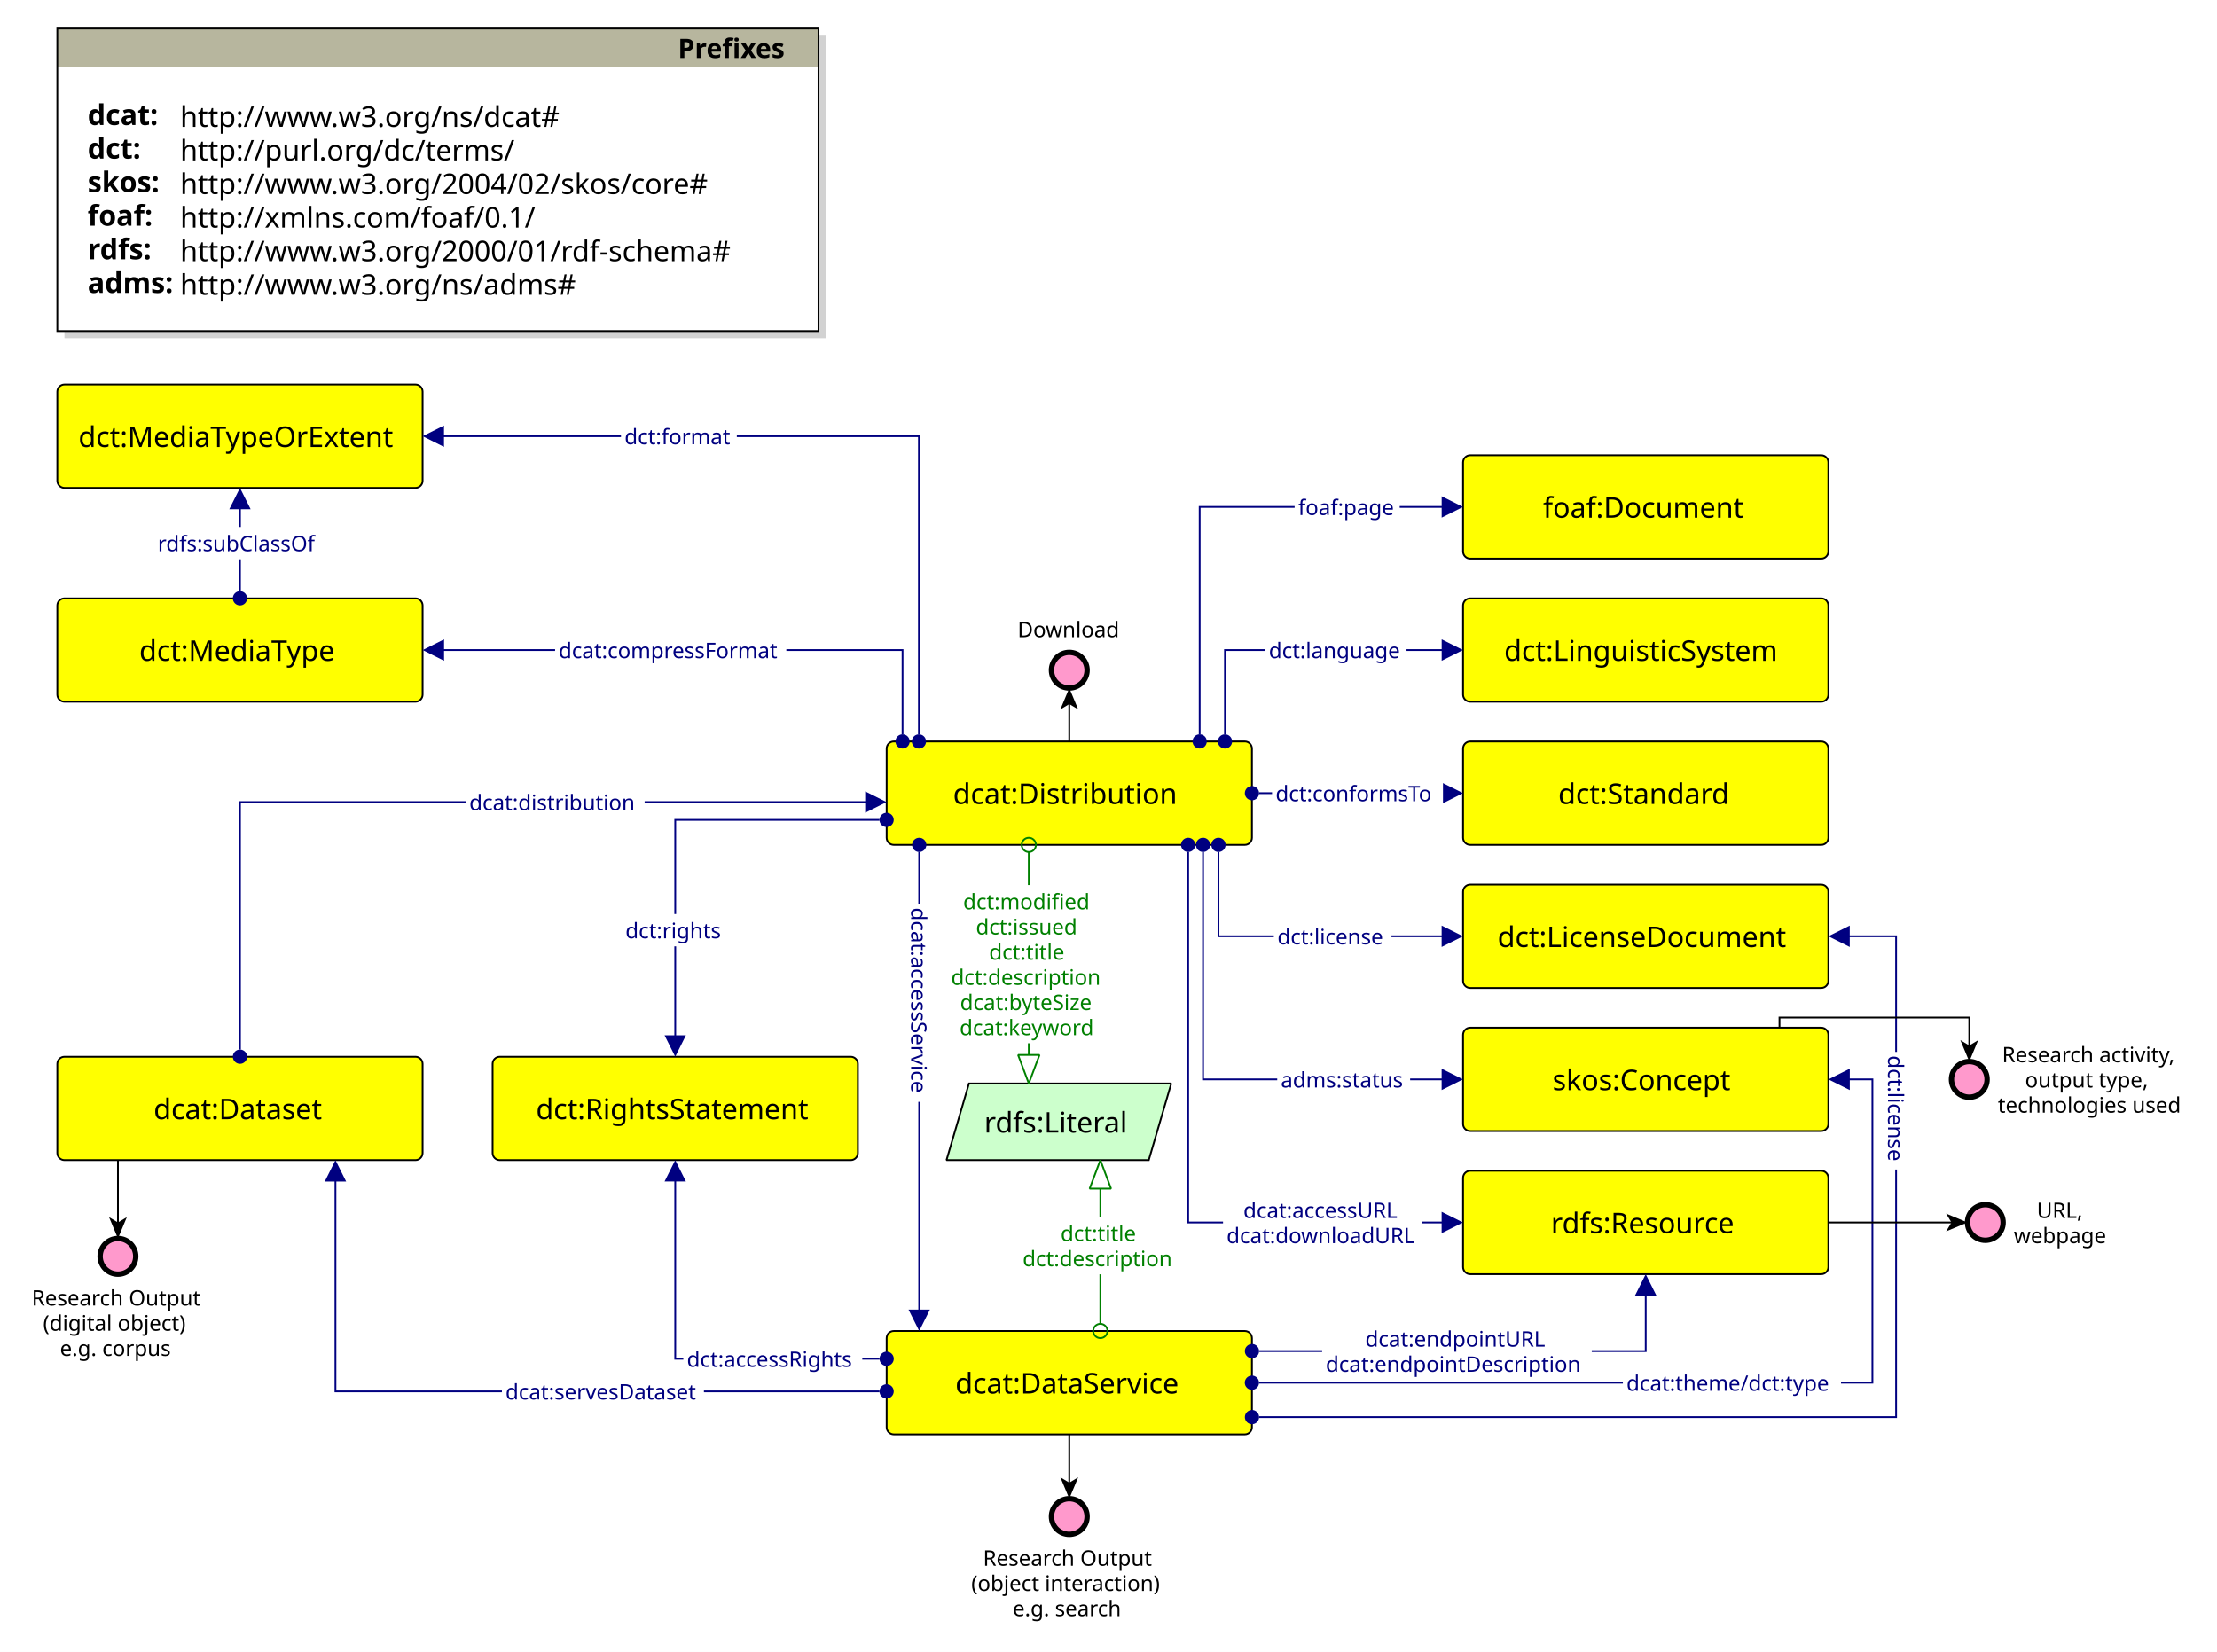
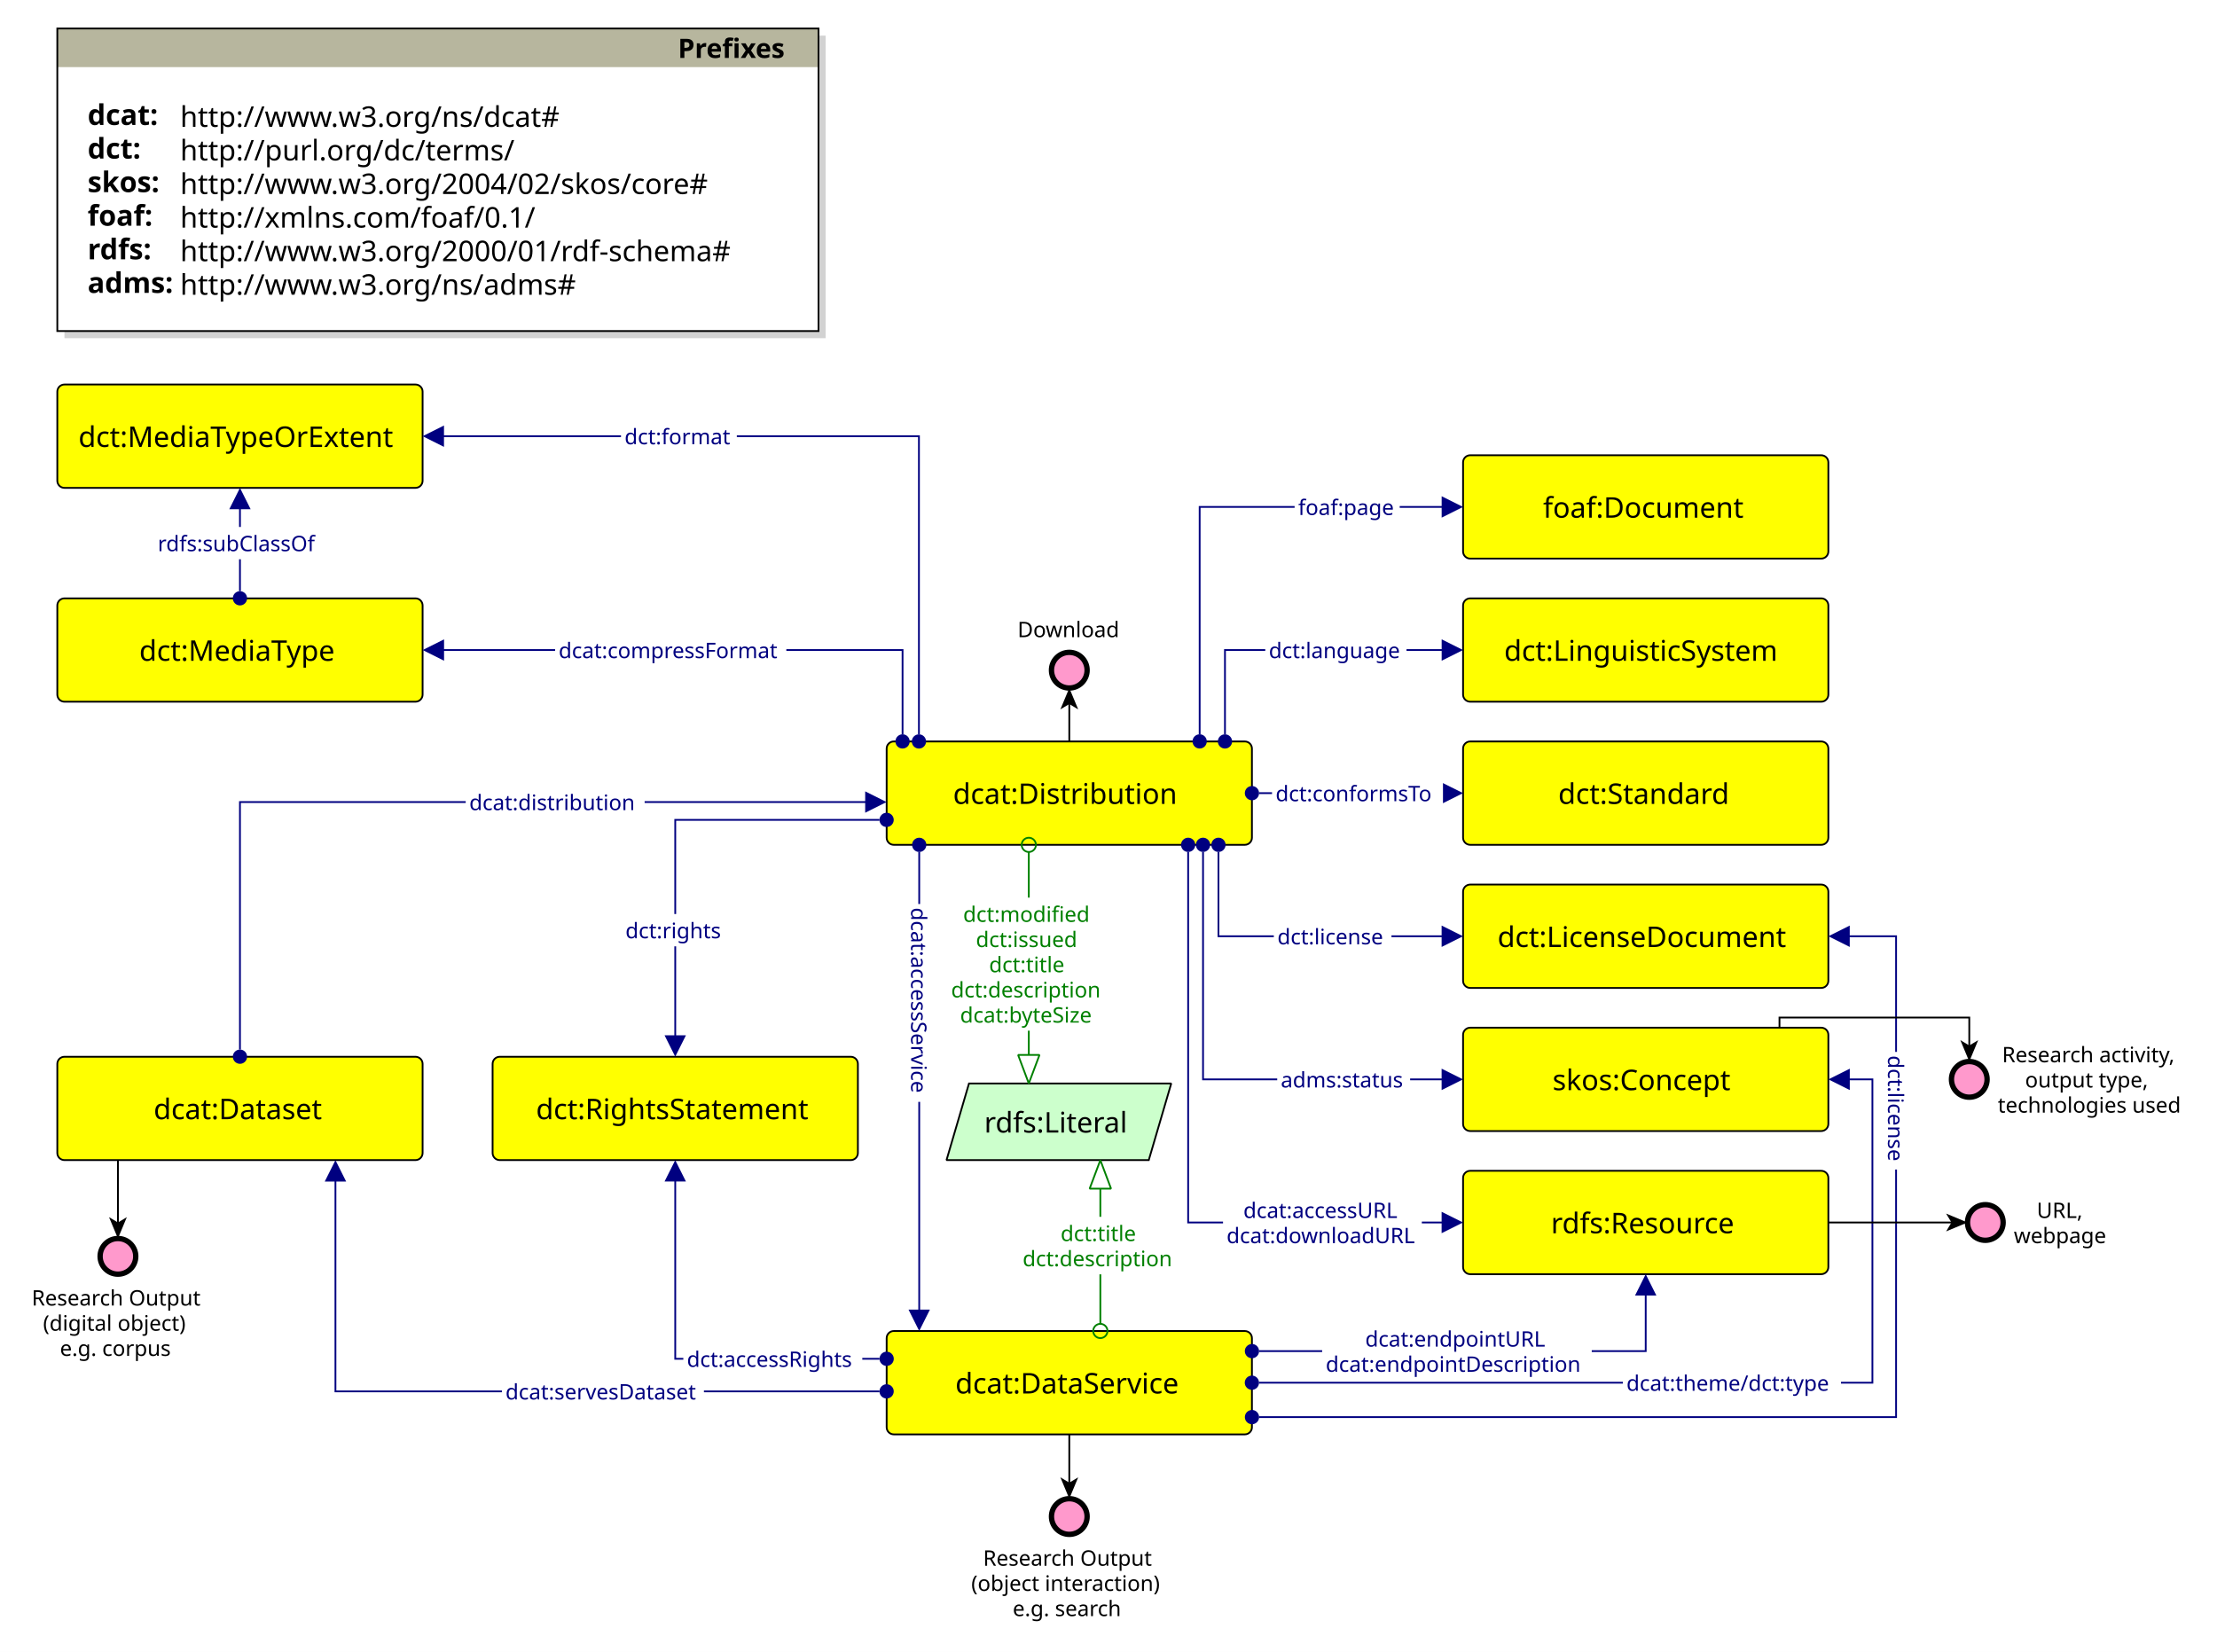
<svg xmlns="http://www.w3.org/2000/svg" fill-opacity="1" color-rendering="auto" color-interpolation="auto" text-rendering="auto" stroke="black" stroke-linecap="square" width="1244" stroke-miterlimit="10" shape-rendering="auto" stroke-opacity="1" fill="black" stroke-dasharray="none" font-weight="normal" stroke-width="1" height="927" font-family="'Dialog'" font-style="normal" stroke-linejoin="miter" font-size="12px" stroke-dashoffset="0" image-rendering="auto">
  <defs id="genericDefs" />
  <g>
    <defs id="defs1">
      <clipPath clipPathUnits="userSpaceOnUse" id="clipPath1">
        <path d="M0 0 L1244 0 L1244 927 L0 927 L0 0 Z" />
      </clipPath>
      <clipPath clipPathUnits="userSpaceOnUse" id="clipPath2">
        <path d="M80 -62 L1324 -62 L1324 865 L80 865 L80 -62 Z" />
      </clipPath>
      <clipPath clipPathUnits="userSpaceOnUse" id="clipPath3">
        <path d="M-507.288 524.856 L-507.288 -719.144 L419.712 -719.144 L419.712 524.856 L-507.288 524.856 Z" />
      </clipPath>
      <clipPath clipPathUnits="userSpaceOnUse" id="clipPath4">
        <path d="M-590.28 1072.997 L-590.28 -171.003 L336.72 -171.003 L336.72 1072.997 L-590.28 1072.997 Z" />
      </clipPath>
      <clipPath clipPathUnits="userSpaceOnUse" id="clipPath5">
        <path d="M76 -66 L1320 -66 L1320 861 L76 861 L76 -66 Z" />
      </clipPath>
    </defs>
    <g fill="white" text-rendering="geometricPrecision" shape-rendering="geometricPrecision" transform="translate(-80,62)" stroke="white">
      <rect x="80" width="1244" height="927" y="-62" clip-path="url(#clipPath2)" stroke="none" />
    </g>
    <g fill="yellow" text-rendering="geometricPrecision" shape-rendering="geometricPrecision" transform="matrix(1,0,0,1,-80,62)" stroke="yellow">
      <rect x="112.162" y="531" clip-path="url(#clipPath2)" width="204.968" rx="4" ry="4" height="58" stroke="none" />
    </g>
    <g font-size="16px" stroke-linecap="butt" transform="matrix(1,0,0,1,-80,62)" text-rendering="geometricPrecision" font-family="sans-serif" shape-rendering="geometricPrecision" stroke-miterlimit="1.45">
      <text x="166.225" xml:space="preserve" y="566.047" clip-path="url(#clipPath2)" stroke="none">dcat:Dataset</text>
      <rect x="112.162" y="531" clip-path="url(#clipPath2)" fill="none" width="204.968" rx="4" ry="4" height="58" />
    </g>
    <g fill="yellow" text-rendering="geometricPrecision" shape-rendering="geometricPrecision" transform="matrix(1,0,0,1,-80,62)" stroke="yellow">
      <rect x="577.516" y="354.075" clip-path="url(#clipPath2)" width="204.968" rx="4" ry="4" height="58" stroke="none" />
    </g>
    <g font-size="16px" stroke-linecap="butt" transform="matrix(1,0,0,1,-80,62)" text-rendering="geometricPrecision" font-family="sans-serif" shape-rendering="geometricPrecision" stroke-miterlimit="1.45">
      <text x="614.781" xml:space="preserve" y="389.122" clip-path="url(#clipPath2)" stroke="none">dcat:Distribution</text>
      <rect x="577.516" y="354.075" clip-path="url(#clipPath2)" fill="none" width="204.968" rx="4" ry="4" height="58" />
    </g>
    <g fill="yellow" text-rendering="geometricPrecision" shape-rendering="geometricPrecision" transform="matrix(1,0,0,1,-80,62)" stroke="yellow">
      <rect x="577.516" y="684.911" clip-path="url(#clipPath2)" width="204.968" rx="4" ry="4" height="58" stroke="none" />
    </g>
    <g font-size="16px" stroke-linecap="butt" transform="matrix(1,0,0,1,-80,62)" text-rendering="geometricPrecision" font-family="sans-serif" shape-rendering="geometricPrecision" stroke-miterlimit="1.45">
      <text x="616.059" xml:space="preserve" y="719.958" clip-path="url(#clipPath2)" stroke="none">dcat:DataService</text>
      <rect x="577.516" y="684.911" clip-path="url(#clipPath2)" fill="none" width="204.968" rx="4" ry="4" height="58" />
    </g>
    <g fill="yellow" text-rendering="geometricPrecision" shape-rendering="geometricPrecision" transform="matrix(1,0,0,1,-80,62)" stroke="yellow">
      <rect x="900.955" y="514.694" clip-path="url(#clipPath2)" width="204.968" rx="4" ry="4" height="58" stroke="none" />
    </g>
    <g font-size="16px" stroke-linecap="butt" transform="matrix(1,0,0,1,-80,62)" text-rendering="geometricPrecision" font-family="sans-serif" shape-rendering="geometricPrecision" stroke-miterlimit="1.45">
      <text x="951.166" xml:space="preserve" y="549.741" clip-path="url(#clipPath2)" stroke="none">skos:Concept</text>
      <rect x="900.955" y="514.694" clip-path="url(#clipPath2)" fill="none" width="204.968" rx="4" ry="4" height="58" />
    </g>
    <g fill="yellow" text-rendering="geometricPrecision" shape-rendering="geometricPrecision" transform="matrix(1,0,0,1,-80,62)" stroke="yellow">
      <rect x="900.955" y="434.382" clip-path="url(#clipPath2)" width="204.968" rx="4" ry="4" height="58" stroke="none" />
    </g>
    <g font-size="16px" stroke-linecap="butt" transform="matrix(1,0,0,1,-80,62)" text-rendering="geometricPrecision" font-family="sans-serif" shape-rendering="geometricPrecision" stroke-miterlimit="1.45">
      <text x="920.299" xml:space="preserve" y="469.428" clip-path="url(#clipPath2)" stroke="none">dct:LicenseDocument</text>
      <rect x="900.955" y="434.382" clip-path="url(#clipPath2)" fill="none" width="204.968" rx="4" ry="4" height="58" />
    </g>
    <g fill="yellow" text-rendering="geometricPrecision" shape-rendering="geometricPrecision" transform="matrix(1,0,0,1,-80,62)" stroke="yellow">
      <rect x="900.955" y="595.006" clip-path="url(#clipPath2)" width="204.968" rx="4" ry="4" height="58" stroke="none" />
    </g>
    <g font-size="16px" stroke-linecap="butt" transform="matrix(1,0,0,1,-80,62)" text-rendering="geometricPrecision" font-family="sans-serif" shape-rendering="geometricPrecision" stroke-miterlimit="1.45">
      <text x="950.279" xml:space="preserve" y="630.053" clip-path="url(#clipPath2)" stroke="none">rdfs:Resource</text>
      <rect x="900.955" y="595.006" clip-path="url(#clipPath2)" fill="none" width="204.968" rx="4" ry="4" height="58" />
    </g>
    <g fill="rgb(204,255,204)" text-rendering="geometricPrecision" shape-rendering="geometricPrecision" transform="matrix(1,0,0,1,-80,62)" stroke="rgb(204,255,204)">
      <path d="M623.718 546 L737.203 546 L724.594 589 L611.108 589 Z" fill-rule="evenodd" clip-path="url(#clipPath2)" stroke="none" />
    </g>
    <g font-size="16px" stroke-linecap="butt" transform="matrix(1,0,0,1,-80,62)" text-rendering="geometricPrecision" font-family="sans-serif" shape-rendering="geometricPrecision" stroke-miterlimit="1.45">
      <text x="632.265" xml:space="preserve" y="573.547" clip-path="url(#clipPath2)" stroke="none">rdfs:Literal</text>
      <path fill="none" d="M623.718 546 L737.203 546 L724.594 589 L611.108 589 Z" fill-rule="evenodd" clip-path="url(#clipPath2)" />
    </g>
    <g fill="yellow" text-rendering="geometricPrecision" shape-rendering="geometricPrecision" transform="matrix(1,0,0,1,-80,62)" stroke="yellow">
      <rect x="112.162" y="153.769" clip-path="url(#clipPath2)" width="204.968" rx="4" ry="4" height="58" stroke="none" />
    </g>
    <g font-size="16px" stroke-linecap="butt" transform="matrix(1,0,0,1,-80,62)" text-rendering="geometricPrecision" font-family="sans-serif" shape-rendering="geometricPrecision" stroke-miterlimit="1.45">
      <text x="124.01" xml:space="preserve" y="188.816" clip-path="url(#clipPath2)" stroke="none">dct:MediaTypeOrExtent</text>
      <rect x="112.162" y="153.769" clip-path="url(#clipPath2)" fill="none" width="204.968" rx="4" ry="4" height="58" />
    </g>
    <g fill="yellow" text-rendering="geometricPrecision" shape-rendering="geometricPrecision" transform="matrix(1,0,0,1,-80,62)" stroke="yellow">
      <rect x="900.955" y="193.463" clip-path="url(#clipPath2)" width="204.968" rx="4" ry="4" height="58" stroke="none" />
    </g>
    <g font-size="16px" stroke-linecap="butt" transform="matrix(1,0,0,1,-80,62)" text-rendering="geometricPrecision" font-family="sans-serif" shape-rendering="geometricPrecision" stroke-miterlimit="1.45">
      <text x="945.842" xml:space="preserve" y="228.51" clip-path="url(#clipPath2)" stroke="none">foaf:Document</text>
      <rect x="900.955" y="193.463" clip-path="url(#clipPath2)" fill="none" width="204.968" rx="4" ry="4" height="58" />
    </g>
    <g fill="yellow" text-rendering="geometricPrecision" shape-rendering="geometricPrecision" transform="matrix(1,0,0,1,-80,62)" stroke="yellow">
      <rect x="900.955" y="273.769" clip-path="url(#clipPath2)" width="204.968" rx="4" ry="4" height="58" stroke="none" />
    </g>
    <g font-size="16px" stroke-linecap="butt" transform="matrix(1,0,0,1,-80,62)" text-rendering="geometricPrecision" font-family="sans-serif" shape-rendering="geometricPrecision" stroke-miterlimit="1.45">
      <text x="924.01" xml:space="preserve" y="308.816" clip-path="url(#clipPath2)" stroke="none">dct:LinguisticSystem</text>
      <rect x="900.955" y="273.769" clip-path="url(#clipPath2)" fill="none" width="204.968" rx="4" ry="4" height="58" />
    </g>
    <g fill="yellow" text-rendering="geometricPrecision" shape-rendering="geometricPrecision" transform="matrix(1,0,0,1,-80,62)" stroke="yellow">
      <rect x="900.955" y="354.075" clip-path="url(#clipPath2)" width="204.968" rx="4" ry="4" height="58" stroke="none" />
    </g>
    <g font-size="16px" stroke-linecap="butt" transform="matrix(1,0,0,1,-80,62)" text-rendering="geometricPrecision" font-family="sans-serif" shape-rendering="geometricPrecision" stroke-miterlimit="1.45">
      <text x="954.338" xml:space="preserve" y="389.122" clip-path="url(#clipPath2)" stroke="none">dct:Standard</text>
      <rect x="900.955" y="354.075" clip-path="url(#clipPath2)" fill="none" width="204.968" rx="4" ry="4" height="58" />
    </g>
    <g fill="yellow" text-rendering="geometricPrecision" shape-rendering="geometricPrecision" transform="matrix(1,0,0,1,-80,62)" stroke="yellow">
      <rect x="112.162" y="273.769" clip-path="url(#clipPath2)" width="204.968" rx="4" ry="4" height="58" stroke="none" />
    </g>
    <g font-size="16px" stroke-linecap="butt" transform="matrix(1,0,0,1,-80,62)" text-rendering="geometricPrecision" font-family="sans-serif" shape-rendering="geometricPrecision" stroke-miterlimit="1.45">
      <text x="158.146" xml:space="preserve" y="308.816" clip-path="url(#clipPath2)" stroke="none">dct:MediaType</text>
      <rect x="112.162" y="273.769" clip-path="url(#clipPath2)" fill="none" width="204.968" rx="4" ry="4" height="58" />
    </g>
    <g fill="yellow" text-rendering="geometricPrecision" shape-rendering="geometricPrecision" transform="matrix(1,0,0,1,-80,62)" stroke="yellow">
      <rect x="356.407" y="531" clip-path="url(#clipPath2)" width="204.968" rx="4" ry="4" height="58" stroke="none" />
    </g>
    <g font-size="16px" stroke-linecap="butt" transform="matrix(1,0,0,1,-80,62)" text-rendering="geometricPrecision" font-family="sans-serif" shape-rendering="geometricPrecision" stroke-miterlimit="1.45">
      <text x="380.79" xml:space="preserve" y="566.047" clip-path="url(#clipPath2)" stroke="none">dct:RightsStatement</text>
      <rect x="356.407" y="531" clip-path="url(#clipPath2)" fill="none" width="204.968" rx="4" ry="4" height="58" />
    </g>
    <g stroke-linecap="butt" transform="matrix(1,0,0,1,-80,62)" fill="navy" text-rendering="geometricPrecision" shape-rendering="geometricPrecision" stroke="navy" stroke-miterlimit="1.45">
      <path fill="none" d="M214.646 526.965 L214.646 388.075 L566.472 388.075" clip-path="url(#clipPath2)" />
      <path d="M214.646 534.965 C212.437 534.965 210.646 533.174 210.646 530.965 C210.646 528.756 212.437 526.965 214.646 526.965 C216.856 526.965 218.646 528.756 218.646 530.965 C218.646 533.174 216.856 534.965 214.646 534.965 Z" clip-path="url(#clipPath2)" stroke="none" />
      <path d="M577.472 388.075 L565.472 382.075 L565.472 394.075 Z" clip-path="url(#clipPath2)" stroke="none" />
      <rect x="341.322" y="379.009" clip-path="url(#clipPath2)" fill="white" width="100.393" height="18.133" stroke="none" />
      <text x="343.322" xml:space="preserve" y="392.611" clip-path="url(#clipPath2)" font-family="sans-serif" stroke="none">dcat:distribution</text>
      <path fill="none" d="M595.789 416.096 L595.789 673.9" clip-path="url(#clipPath2)" />
      <path d="M595.789 408.096 C597.998 408.096 599.789 409.887 599.789 412.096 C599.789 414.305 597.998 416.096 595.789 416.096 C593.58 416.096 591.789 414.305 591.789 412.096 C591.789 409.887 593.58 408.096 595.789 408.096 Z" clip-path="url(#clipPath2)" stroke="none" />
      <path d="M595.789 684.9 L601.789 672.9 L589.789 672.9 Z" clip-path="url(#clipPath2)" stroke="none" />
    </g>
    <g stroke-linecap="butt" transform="matrix(0,1,-1,0,524.8557,507.288)" fill="white" text-rendering="geometricPrecision" shape-rendering="geometricPrecision" stroke="white" stroke-miterlimit="1.45">
      <rect x="0" width="111.022" height="18.133" y="0" clip-path="url(#clipPath3)" stroke="none" />
      <text x="2" y="13.602" clip-path="url(#clipPath3)" fill="navy" font-family="sans-serif" stroke="none" xml:space="preserve">dcat:accessService</text>
    </g>
    <g stroke-linecap="butt" transform="matrix(1,0,0,1,-80,62)" fill="navy" text-rendering="geometricPrecision" shape-rendering="geometricPrecision" stroke="navy" stroke-miterlimit="1.45">
      <path fill="none" d="M573.491 718.777 L268.227 718.777 L268.227 600.018" clip-path="url(#clipPath2)" />
      <path d="M581.491 718.777 C581.491 720.986 579.7 722.777 577.491 722.777 C575.282 722.777 573.491 720.986 573.491 718.777 C573.491 716.568 575.282 714.777 577.491 714.777 C579.7 714.777 581.491 716.568 581.491 718.777 Z" clip-path="url(#clipPath2)" stroke="none" />
      <path d="M268.227 589.018 L262.227 601.018 L274.227 601.018 Z" clip-path="url(#clipPath2)" stroke="none" />
      <rect x="361.629" y="709.711" clip-path="url(#clipPath2)" fill="white" width="113.359" height="18.133" stroke="none" />
      <text x="363.629" xml:space="preserve" y="723.312" clip-path="url(#clipPath2)" font-family="sans-serif" stroke="none">dcat:servesDataset</text>
      <path fill="none" d="M755.047 416.08 L755.047 543.694 L889.92 543.694" clip-path="url(#clipPath2)" />
      <path d="M755.047 408.08 C757.256 408.08 759.047 409.871 759.047 412.08 C759.047 414.289 757.256 416.08 755.047 416.08 C752.838 416.08 751.047 414.289 751.047 412.08 C751.047 409.871 752.838 408.08 755.047 408.08 Z" clip-path="url(#clipPath2)" stroke="none" />
      <path d="M900.92 543.694 L888.92 537.694 L888.92 549.694 Z" clip-path="url(#clipPath2)" stroke="none" />
      <rect x="796.668" y="534.628" clip-path="url(#clipPath2)" fill="white" width="74.582" height="18.133" stroke="none" />
      <text x="798.668" xml:space="preserve" y="548.229" clip-path="url(#clipPath2)" font-family="sans-serif" stroke="none">adms:status</text>
      <path fill="none" d="M786.457 713.911 L1130.646 713.911 L1130.646 543.694 L1116.948 543.694" clip-path="url(#clipPath2)" />
      <path d="M778.457 713.911 C778.457 711.702 780.248 709.911 782.457 709.911 C784.666 709.911 786.457 711.702 786.457 713.911 C786.457 716.12 784.666 717.911 782.457 717.911 C780.248 717.911 778.457 716.12 778.457 713.911 Z" clip-path="url(#clipPath2)" stroke="none" />
      <path d="M1105.948 543.694 L1117.948 549.694 L1117.948 537.694 Z" clip-path="url(#clipPath2)" stroke="none" />
      <rect x="990.632" y="704.845" clip-path="url(#clipPath2)" fill="white" width="122.394" height="18.133" stroke="none" />
      <text x="992.632" xml:space="preserve" y="718.446" clip-path="url(#clipPath2)" font-family="sans-serif" stroke="none">dcat:theme/dct:type</text>
      <path fill="none" d="M763.703 416.081 L763.703 463.382 L889.922 463.382" clip-path="url(#clipPath2)" />
      <path d="M763.703 408.081 C765.912 408.081 767.703 409.872 767.703 412.081 C767.703 414.29 765.912 416.081 763.703 416.081 C761.494 416.081 759.703 414.29 759.703 412.081 C759.703 409.872 761.494 408.081 763.703 408.081 Z" clip-path="url(#clipPath2)" stroke="none" />
      <path d="M900.922 463.382 L888.922 457.382 L888.922 469.382 Z" clip-path="url(#clipPath2)" stroke="none" />
      <rect x="794.765" y="454.315" clip-path="url(#clipPath2)" fill="white" width="66.004" height="18.133" stroke="none" />
      <text x="796.765" xml:space="preserve" y="467.917" clip-path="url(#clipPath2)" font-family="sans-serif" stroke="none">dct:license</text>
      <path fill="none" d="M786.51 733.22 L1143.93 733.22 L1143.93 463.382 L1116.924 463.382" clip-path="url(#clipPath2)" />
      <path d="M778.51 733.22 C778.51 731.011 780.301 729.22 782.51 729.22 C784.72 729.22 786.51 731.011 786.51 733.22 C786.51 735.429 784.72 737.22 782.51 737.22 C780.301 737.22 778.51 735.429 778.51 733.22 Z" clip-path="url(#clipPath2)" stroke="none" />
      <path d="M1105.924 463.382 L1117.924 469.382 L1117.924 457.382 Z" clip-path="url(#clipPath2)" stroke="none" />
    </g>
    <g stroke-linecap="butt" transform="matrix(0,1,-1,0,1072.997,590.2802)" fill="white" text-rendering="geometricPrecision" shape-rendering="geometricPrecision" stroke="white" stroke-miterlimit="1.45">
      <rect x="0" width="66.004" height="18.133" y="0" clip-path="url(#clipPath4)" stroke="none" />
      <text x="2" y="13.602" clip-path="url(#clipPath4)" fill="navy" font-family="sans-serif" stroke="none" xml:space="preserve">dct:license</text>
    </g>
    <g stroke-linecap="butt" transform="matrix(1,0,0,1,-80,62)" fill="navy" text-rendering="geometricPrecision" shape-rendering="geometricPrecision" stroke="navy" stroke-miterlimit="1.45">
      <path fill="none" d="M746.694 416.087 L746.694 624.006 L889.918 624.006" clip-path="url(#clipPath2)" />
      <path d="M746.694 408.087 C748.903 408.087 750.694 409.878 750.694 412.087 C750.694 414.296 748.903 416.087 746.694 416.087 C744.485 416.087 742.694 414.296 742.694 412.087 C742.694 409.878 744.485 408.087 746.694 408.087 Z" clip-path="url(#clipPath2)" stroke="none" />
      <path d="M900.918 624.006 L888.918 618.006 L888.918 630.006 Z" clip-path="url(#clipPath2)" stroke="none" />
      <rect x="766.266" y="607.873" clip-path="url(#clipPath2)" fill="white" width="111.549" height="32.266" stroke="none" />
      <text x="777.665" xml:space="preserve" y="621.475" clip-path="url(#clipPath2)" font-family="sans-serif" stroke="none">dcat:accessURL</text>
      <text x="768.266" xml:space="preserve" y="635.608" clip-path="url(#clipPath2)" font-family="sans-serif" stroke="none">dcat:downloadURL</text>
      <path fill="none" d="M786.493 696.185 L1003.439 696.185 L1003.439 664.006" clip-path="url(#clipPath2)" />
      <path d="M778.493 696.185 C778.493 693.976 780.284 692.185 782.493 692.185 C784.702 692.185 786.493 693.976 786.493 696.185 C786.493 698.394 784.702 700.185 782.493 700.185 C780.284 700.185 778.493 698.394 778.493 696.185 Z" clip-path="url(#clipPath2)" stroke="none" />
      <path d="M1003.439 653.006 L997.439 665.006 L1009.439 665.006 Z" clip-path="url(#clipPath2)" stroke="none" />
      <rect x="821.889" y="680.052" clip-path="url(#clipPath2)" fill="white" width="151.269" height="32.266" stroke="none" />
      <text x="846.061" xml:space="preserve" y="693.654" clip-path="url(#clipPath2)" font-family="sans-serif" stroke="none">dcat:endpointURL</text>
      <text x="823.889" xml:space="preserve" y="707.787" clip-path="url(#clipPath2)" font-family="sans-serif" stroke="none">dcat:endpointDescription</text>
      <path fill="none" d="M657.279 416.095 L657.279 530.992" clip-path="url(#clipPath2)" stroke="green" />
    </g>
    <g stroke-linecap="butt" transform="matrix(1,0,0,1,-80,62)" fill-opacity="0" fill="rgb(0,0,0)" text-rendering="geometricPrecision" shape-rendering="geometricPrecision" stroke="rgb(0,0,0)" stroke-opacity="0" stroke-miterlimit="1.45">
      <path d="M657.279 408.095 C659.489 408.095 661.279 409.885 661.279 412.095 C661.279 414.304 659.489 416.095 657.279 416.095 C655.07 416.095 653.279 414.304 653.279 412.095 C653.279 409.885 655.07 408.095 657.279 408.095 Z" stroke="none" clip-path="url(#clipPath2)" />
    </g>
    <g stroke-linecap="butt" transform="matrix(1,0,0,1,-80,62)" fill="green" text-rendering="geometricPrecision" shape-rendering="geometricPrecision" stroke="green" stroke-miterlimit="1.45">
      <path fill="none" d="M657.279 408.095 C659.489 408.095 661.279 409.885 661.279 412.095 C661.279 414.304 659.489 416.095 657.279 416.095 C655.07 416.095 653.279 414.304 653.279 412.095 C653.279 409.885 655.07 408.095 657.279 408.095 Z" clip-path="url(#clipPath2)" />
      <path fill="white" d="M657.279 545.992 L663.279 529.992 L651.279 529.992 Z" clip-path="url(#clipPath2)" stroke="none" />
      <path fill="none" d="M657.279 545.992 L663.279 529.992 L651.279 529.992 Z" clip-path="url(#clipPath2)" />
-       <rect x="611.683" y="434.639" clip-path="url(#clipPath2)" fill="white" width="91.193" height="88.797" stroke="none" />
-       <text x="620.43" xml:space="preserve" y="448.241" clip-path="url(#clipPath2)" font-family="sans-serif" stroke="none">dct:modified</text>
-       <text x="627.593" xml:space="preserve" y="462.374" clip-path="url(#clipPath2)" font-family="sans-serif" stroke="none">dct:issued</text>
-       <text x="634.987" xml:space="preserve" y="476.507" clip-path="url(#clipPath2)" font-family="sans-serif" stroke="none">dct:title</text>
-       <text x="613.683" xml:space="preserve" y="490.639" clip-path="url(#clipPath2)" font-family="sans-serif" stroke="none">dct:description</text>
-       <text x="618.728" xml:space="preserve" y="504.772" clip-path="url(#clipPath2)" font-family="sans-serif" stroke="none">dcat:byteSize</text>
-       <text x="618.449" xml:space="preserve" y="518.905" clip-path="url(#clipPath2)" font-family="sans-serif" stroke="none">dcat:keyword</text>
+       <rect x="611.683" y="441.706" clip-path="url(#clipPath2)" fill="white" width="91.193" height="74.664" stroke="none" />
+       <text x="620.43" xml:space="preserve" y="455.307" clip-path="url(#clipPath2)" font-family="sans-serif" stroke="none">dct:modified</text>
+       <text x="627.593" xml:space="preserve" y="469.44" clip-path="url(#clipPath2)" font-family="sans-serif" stroke="none">dct:issued</text>
+       <text x="634.987" xml:space="preserve" y="483.573" clip-path="url(#clipPath2)" font-family="sans-serif" stroke="none">dct:title</text>
+       <text x="613.683" xml:space="preserve" y="497.706" clip-path="url(#clipPath2)" font-family="sans-serif" stroke="none">dct:description</text>
+       <text x="618.728" xml:space="preserve" y="511.839" clip-path="url(#clipPath2)" font-family="sans-serif" stroke="none">dcat:byteSize</text>
      <path fill="none" d="M697.422 680.886 L697.422 604.008" clip-path="url(#clipPath2)" />
    </g>
    <g stroke-linecap="butt" transform="matrix(1,0,0,1,-80,62)" fill-opacity="0" fill="rgb(0,0,0)" text-rendering="geometricPrecision" shape-rendering="geometricPrecision" stroke="rgb(0,0,0)" stroke-opacity="0" stroke-miterlimit="1.45">
      <path d="M697.422 688.886 C695.213 688.886 693.422 687.096 693.422 684.886 C693.422 682.677 695.213 680.886 697.422 680.886 C699.631 680.886 701.422 682.677 701.422 684.886 C701.422 687.096 699.631 688.886 697.422 688.886 Z" stroke="none" clip-path="url(#clipPath2)" />
    </g>
    <g stroke-linecap="butt" transform="matrix(1,0,0,1,-80,62)" fill="green" text-rendering="geometricPrecision" shape-rendering="geometricPrecision" stroke="green" stroke-miterlimit="1.45">
      <path fill="none" d="M697.422 688.886 C695.213 688.886 693.422 687.096 693.422 684.886 C693.422 682.677 695.213 680.886 697.422 680.886 C699.631 680.886 701.422 682.677 701.422 684.886 C701.422 687.096 699.631 688.886 697.422 688.886 Z" clip-path="url(#clipPath2)" />
      <path fill="white" d="M697.422 589.008 L691.422 605.008 L703.422 605.008 Z" clip-path="url(#clipPath2)" stroke="none" />
      <path fill="none" d="M697.422 589.008 L691.422 605.008 L703.422 605.008 Z" clip-path="url(#clipPath2)" />
      <rect x="651.826" y="620.827" clip-path="url(#clipPath2)" fill="white" width="91.193" height="32.266" stroke="none" />
      <text x="675.13" xml:space="preserve" y="634.428" clip-path="url(#clipPath2)" font-family="sans-serif" stroke="none">dct:title</text>
      <text x="653.826" xml:space="preserve" y="648.561" clip-path="url(#clipPath2)" font-family="sans-serif" stroke="none">dct:description</text>
      <path fill="none" d="M595.633 350.072 L595.633 182.769 L328.13 182.769" clip-path="url(#clipPath2)" stroke="navy" />
      <path fill="navy" d="M595.633 358.072 C593.424 358.072 591.633 356.281 591.633 354.072 C591.633 351.863 593.424 350.072 595.633 350.072 C597.842 350.072 599.633 351.863 599.633 354.072 C599.633 356.281 597.842 358.072 595.633 358.072 Z" clip-path="url(#clipPath2)" stroke="none" />
      <path fill="navy" d="M317.13 182.769 L329.13 188.769 L329.13 176.769 Z" clip-path="url(#clipPath2)" stroke="none" />
      <rect x="428.446" y="173.703" clip-path="url(#clipPath2)" fill="white" width="64.996" height="18.133" stroke="none" />
      <text x="430.446" y="187.305" clip-path="url(#clipPath2)" fill="navy" font-family="sans-serif" stroke="none" xml:space="preserve">dct:format</text>
      <path fill="none" d="M753.152 350.046 L753.152 222.463 L889.943 222.463" clip-path="url(#clipPath2)" stroke="navy" />
      <path fill="navy" d="M753.152 358.046 C750.943 358.046 749.152 356.255 749.152 354.046 C749.152 351.837 750.943 350.046 753.152 350.046 C755.361 350.046 757.152 351.837 757.152 354.046 C757.152 356.255 755.361 358.046 753.152 358.046 Z" clip-path="url(#clipPath2)" stroke="none" />
      <path fill="navy" d="M900.943 222.463 L888.943 216.463 L888.943 228.463 Z" clip-path="url(#clipPath2)" stroke="none" />
      <rect x="806.431" y="213.397" clip-path="url(#clipPath2)" fill="white" width="58.967" height="18.133" stroke="none" />
      <text x="808.431" y="226.998" clip-path="url(#clipPath2)" fill="navy" font-family="sans-serif" stroke="none" xml:space="preserve">foaf:page</text>
      <path fill="none" d="M767.355 350.062 L767.355 302.769 L889.946 302.769" clip-path="url(#clipPath2)" stroke="navy" />
      <path fill="navy" d="M767.355 358.062 C765.145 358.062 763.355 356.271 763.355 354.062 C763.355 351.853 765.145 350.062 767.355 350.062 C769.564 350.062 771.355 351.853 771.355 354.062 C771.355 356.271 769.564 358.062 767.355 358.062 Z" clip-path="url(#clipPath2)" stroke="none" />
      <path fill="navy" d="M900.946 302.769 L888.946 296.769 L888.946 308.769 Z" clip-path="url(#clipPath2)" stroke="none" />
      <rect x="789.966" y="293.703" clip-path="url(#clipPath2)" fill="white" width="79.252" height="18.133" stroke="none" />
      <text x="791.966" y="307.305" clip-path="url(#clipPath2)" fill="navy" font-family="sans-serif" stroke="none" xml:space="preserve">dct:language</text>
      <path fill="none" d="M786.489 383.075 L889.95 383.075" clip-path="url(#clipPath2)" stroke="navy" />
      <path fill="navy" d="M778.489 383.075 C778.489 380.866 780.28 379.075 782.489 379.075 C784.699 379.075 786.489 380.866 786.489 383.075 C786.489 385.285 784.699 387.075 782.489 387.075 C780.28 387.075 778.489 385.285 778.489 383.075 Z" clip-path="url(#clipPath2)" stroke="none" />
      <path fill="navy" d="M900.95 383.075 L888.95 377.075 L888.95 389.075 Z" clip-path="url(#clipPath2)" stroke="none" />
      <rect x="793.759" y="374.009" clip-path="url(#clipPath2)" fill="white" width="95.922" height="18.133" stroke="none" />
      <text x="795.759" y="387.611" clip-path="url(#clipPath2)" fill="navy" font-family="sans-serif" stroke="none" xml:space="preserve">dct:conformsTo</text>
      <path fill="none" d="M586.444 350.05 L586.444 302.769 L328.172 302.769" clip-path="url(#clipPath2)" stroke="navy" />
      <path fill="navy" d="M586.444 358.05 C584.235 358.05 582.444 356.259 582.444 354.05 C582.444 351.841 584.235 350.05 586.444 350.05 C588.653 350.05 590.444 351.841 590.444 354.05 C590.444 356.259 588.653 358.05 586.444 358.05 Z" clip-path="url(#clipPath2)" stroke="none" />
      <path fill="navy" d="M317.172 302.769 L329.172 308.769 L329.172 296.769 Z" clip-path="url(#clipPath2)" stroke="none" />
      <rect x="391.476" y="293.703" clip-path="url(#clipPath2)" fill="white" width="129.748" height="18.133" stroke="none" />
      <text x="393.476" y="307.305" clip-path="url(#clipPath2)" fill="navy" font-family="sans-serif" stroke="none" xml:space="preserve">dcat:compressFormat</text>
      <path fill="none" d="M214.646 269.739 L214.646 222.769" clip-path="url(#clipPath2)" stroke="navy" />
      <path fill="navy" d="M214.646 277.739 C212.437 277.739 210.646 275.948 210.646 273.739 C210.646 271.53 212.437 269.739 214.646 269.739 C216.856 269.739 218.646 271.53 218.646 273.739 C218.646 275.948 216.856 277.739 214.646 277.739 Z" clip-path="url(#clipPath2)" stroke="none" />
      <path fill="navy" d="M214.646 211.769 L208.646 223.769 L220.646 223.769 Z" clip-path="url(#clipPath2)" stroke="none" />
      <rect x="166.51" y="233.703" clip-path="url(#clipPath2)" fill="white" width="96.273" height="18.133" stroke="none" />
      <text x="168.51" y="247.305" clip-path="url(#clipPath2)" fill="navy" font-family="sans-serif" stroke="none" xml:space="preserve">rdfs:subClassOf</text>
      <path fill="none" d="M573.487 398.075 L458.891 398.075 L458.891 519.967" clip-path="url(#clipPath2)" stroke="navy" />
      <path fill="navy" d="M581.487 398.075 C581.487 400.285 579.696 402.075 577.487 402.075 C575.278 402.075 573.487 400.285 573.487 398.075 C573.487 395.866 575.278 394.075 577.487 394.075 C579.696 394.075 581.487 395.866 581.487 398.075 Z" clip-path="url(#clipPath2)" stroke="none" />
      <path fill="navy" d="M458.891 530.967 L464.891 518.967 L452.891 518.967 Z" clip-path="url(#clipPath2)" stroke="none" />
      <rect x="428.942" y="450.909" clip-path="url(#clipPath2)" fill="white" width="59.898" height="18.133" stroke="none" />
      <text x="430.942" y="464.51" clip-path="url(#clipPath2)" fill="navy" font-family="sans-serif" stroke="none" xml:space="preserve">dct:rights</text>
      <path fill="none" d="M573.516 700.494 L458.891 700.494 L458.891 600.011" clip-path="url(#clipPath2)" stroke="navy" />
      <path fill="navy" d="M581.516 700.494 C581.516 702.703 579.725 704.494 577.516 704.494 C575.307 704.494 573.516 702.703 573.516 700.494 C573.516 698.284 575.307 696.494 577.516 696.494 C579.725 696.494 581.516 698.284 581.516 700.494 Z" clip-path="url(#clipPath2)" stroke="none" />
      <path fill="navy" d="M458.891 589.011 L452.891 601.011 L464.891 601.011 Z" clip-path="url(#clipPath2)" stroke="none" />
      <rect x="463.433" y="691.427" clip-path="url(#clipPath2)" fill="white" width="100.416" height="18.133" stroke="none" />
      <text x="465.433" y="705.029" clip-path="url(#clipPath2)" fill="navy" font-family="sans-serif" stroke="none" xml:space="preserve">dct:accessRights</text>
    </g>
    <g fill="rgb(210,210,210)" text-rendering="geometricPrecision" shape-rendering="geometricPrecision" transform="matrix(1,0,0,1,-80,62) translate(4,4)" stroke="rgb(210,210,210)">
      <rect x="112.162" width="427.117" height="169.776" y="-46.007" clip-path="url(#clipPath5)" stroke="none" />
    </g>
    <g fill="white" text-rendering="geometricPrecision" shape-rendering="geometricPrecision" transform="matrix(1,0,0,1,-80,62)" stroke="white">
      <rect x="112.162" width="427.117" height="169.776" y="-46.007" clip-path="url(#clipPath2)" stroke="none" />
      <rect x="112.162" y="-46.007" clip-path="url(#clipPath2)" fill="rgb(183,182,158)" width="427.117" height="21.666" stroke="none" />
    </g>
    <g font-size="15px" stroke-linecap="butt" transform="matrix(1,0,0,1,-80,62)" text-rendering="geometricPrecision" font-family="sans-serif" shape-rendering="geometricPrecision" font-weight="bold" stroke-miterlimit="1.45">
      <text x="460.411" xml:space="preserve" y="-29.505" clip-path="url(#clipPath2)" stroke="none">Prefixes   </text>
      <rect fill="none" x="112.162" width="427.117" height="169.776" y="-46.007" clip-path="url(#clipPath2)" />
      <text x="181.074" font-size="16px" y="9.176" clip-path="url(#clipPath2)" stroke="none" font-weight="normal" xml:space="preserve">http://www.w3.org/ns/dcat#</text>
      <text x="181.074" font-size="16px" y="28.019" clip-path="url(#clipPath2)" stroke="none" font-weight="normal" xml:space="preserve">http://purl.org/dc/terms/</text>
      <text x="181.074" font-size="16px" y="46.863" clip-path="url(#clipPath2)" stroke="none" font-weight="normal" xml:space="preserve">http://www.w3.org/2004/02/skos/core#</text>
      <text x="181.074" font-size="16px" y="65.707" clip-path="url(#clipPath2)" stroke="none" font-weight="normal" xml:space="preserve">http://xmlns.com/foaf/0.1/</text>
      <text x="181.074" font-size="16px" y="84.551" clip-path="url(#clipPath2)" stroke="none" font-weight="normal" xml:space="preserve">http://www.w3.org/2000/01/rdf-schema#</text>
      <text x="181.074" font-size="16px" y="103.394" clip-path="url(#clipPath2)" stroke="none" font-weight="normal" xml:space="preserve">http://www.w3.org/ns/adms#</text>
      <text x="129.162" xml:space="preserve" font-size="16px" y="8.128" clip-path="url(#clipPath2)" stroke="none">dcat:</text>
      <text x="129.162" xml:space="preserve" font-size="16px" y="26.972" clip-path="url(#clipPath2)" stroke="none">dct:</text>
      <text x="129.162" xml:space="preserve" font-size="16px" y="45.816" clip-path="url(#clipPath2)" stroke="none">skos:</text>
      <text x="129.162" xml:space="preserve" font-size="16px" y="64.659" clip-path="url(#clipPath2)" stroke="none">foaf:</text>
      <text x="129.162" xml:space="preserve" font-size="16px" y="83.503" clip-path="url(#clipPath2)" stroke="none">rdfs:</text>
      <text x="129.162" xml:space="preserve" font-size="16px" y="102.347" clip-path="url(#clipPath2)" stroke="none">adms:</text>
    </g>
    <g fill="rgb(255,153,204)" text-rendering="geometricPrecision" shape-rendering="geometricPrecision" transform="matrix(1,0,0,1,-80,62)" stroke="rgb(255,153,204)">
      <circle r="10" clip-path="url(#clipPath2)" cx="146.177" cy="643.006" stroke="none" />
    </g>
    <g text-rendering="geometricPrecision" stroke-miterlimit="1.45" shape-rendering="geometricPrecision" font-family="sans-serif" transform="matrix(1,0,0,1,-80,62)" stroke-linecap="butt">
      <text x="97.802" xml:space="preserve" y="670.608" clip-path="url(#clipPath2)" stroke="none">Research Output</text>
      <text x="104.15" xml:space="preserve" y="684.741" clip-path="url(#clipPath2)" stroke="none">(digital object)</text>
      <text x="113.625" xml:space="preserve" y="698.873" clip-path="url(#clipPath2)" stroke="none">e.g. corpus</text>
      <circle fill="none" stroke-width="3" r="10" clip-path="url(#clipPath2)" cx="146.177" cy="643.006" />
    </g>
    <g fill="rgb(255,153,204)" text-rendering="geometricPrecision" shape-rendering="geometricPrecision" transform="matrix(1,0,0,1,-80,62)" stroke="rgb(255,153,204)">
      <circle r="10" clip-path="url(#clipPath2)" cx="680" cy="789.012" stroke="none" />
    </g>
    <g text-rendering="geometricPrecision" stroke-miterlimit="1.45" shape-rendering="geometricPrecision" font-family="sans-serif" transform="matrix(1,0,0,1,-80,62)" stroke-linecap="butt">
      <text x="631.625" xml:space="preserve" y="816.614" clip-path="url(#clipPath2)" stroke="none">Research Output</text>
      <text x="624.977" xml:space="preserve" y="830.747" clip-path="url(#clipPath2)" stroke="none">(object interaction)</text>
      <text x="648.254" xml:space="preserve" y="844.88" clip-path="url(#clipPath2)" stroke="none">e.g. search</text>
      <circle fill="none" stroke-width="3" r="10" clip-path="url(#clipPath2)" cx="680" cy="789.012" />
    </g>
    <g fill="rgb(255,153,204)" text-rendering="geometricPrecision" shape-rendering="geometricPrecision" transform="matrix(1,0,0,1,-80,62)" stroke="rgb(255,153,204)">
      <circle r="10" clip-path="url(#clipPath2)" cx="680" cy="314.075" stroke="none" />
    </g>
    <g text-rendering="geometricPrecision" stroke-miterlimit="1.45" shape-rendering="geometricPrecision" font-family="sans-serif" transform="matrix(1,0,0,1,-80,62)" stroke-linecap="butt">
      <text x="650.964" xml:space="preserve" y="295.544" clip-path="url(#clipPath2)" stroke="none">Download</text>
      <circle fill="none" stroke-width="3" r="10" clip-path="url(#clipPath2)" cx="680" cy="314.075" />
    </g>
    <g fill="rgb(255,153,204)" text-rendering="geometricPrecision" shape-rendering="geometricPrecision" transform="matrix(1,0,0,1,-80,62)" stroke="rgb(255,153,204)">
      <circle r="10" clip-path="url(#clipPath2)" cx="1194" cy="624.006" stroke="none" />
    </g>
    <g text-rendering="geometricPrecision" stroke-miterlimit="1.45" shape-rendering="geometricPrecision" font-family="sans-serif" transform="matrix(1,0,0,1,-80,62)" stroke-linecap="butt">
      <text x="1222.867" xml:space="preserve" y="621.475" clip-path="url(#clipPath2)" stroke="none">URL,</text>
      <text x="1210" xml:space="preserve" y="635.608" clip-path="url(#clipPath2)" stroke="none">webpage</text>
      <circle fill="none" stroke-width="3" r="10" clip-path="url(#clipPath2)" cx="1194" cy="624.006" />
    </g>
    <g fill="rgb(255,153,204)" text-rendering="geometricPrecision" shape-rendering="geometricPrecision" transform="matrix(1,0,0,1,-80,62)" stroke="rgb(255,153,204)">
      <circle r="10" clip-path="url(#clipPath2)" cx="1185" cy="543.694" stroke="none" />
    </g>
    <g text-rendering="geometricPrecision" stroke-miterlimit="1.45" shape-rendering="geometricPrecision" font-family="sans-serif" transform="matrix(1,0,0,1,-80,62)" stroke-linecap="butt">
      <text x="1203.405" xml:space="preserve" y="534.096" clip-path="url(#clipPath2)" stroke="none">Research activity,</text>
      <text x="1216.299" xml:space="preserve" y="548.229" clip-path="url(#clipPath2)" stroke="none">output type, </text>
      <text x="1201" xml:space="preserve" y="562.362" clip-path="url(#clipPath2)" stroke="none">technologies used</text>
      <circle fill="none" stroke-width="3" r="10" clip-path="url(#clipPath2)" cx="1185" cy="543.694" />
      <path fill="none" d="M146.177 589.003 L146.177 625.006" clip-path="url(#clipPath2)" />
      <path d="M146.177 633.006 L151.177 621.006 L146.177 624.006 L141.177 621.006 Z" clip-path="url(#clipPath2)" stroke="none" />
      <path fill="none" d="M680 742.918 L680 771.012" clip-path="url(#clipPath2)" />
      <path d="M680 779.012 L685 767.012 L680 770.012 L675 767.012 Z" clip-path="url(#clipPath2)" stroke="none" />
      <path fill="none" d="M680 354.067 L680 332.075" clip-path="url(#clipPath2)" />
      <path d="M680 324.075 L675 336.075 L680 333.075 L685 336.075 Z" clip-path="url(#clipPath2)" stroke="none" />
      <path fill="none" d="M1105.931 624.006 L1176 624.006" clip-path="url(#clipPath2)" />
      <path d="M1184 624.006 L1172 619.006 L1175 624.006 L1172 629.006 Z" clip-path="url(#clipPath2)" stroke="none" />
      <path fill="none" d="M1078.5 514.715 L1078.5 509 L1185 509 L1185 525.694" clip-path="url(#clipPath2)" />
      <path d="M1185 533.694 L1190 521.694 L1185 524.694 L1180 521.694 Z" clip-path="url(#clipPath2)" stroke="none" />
    </g>
  </g>
</svg>
